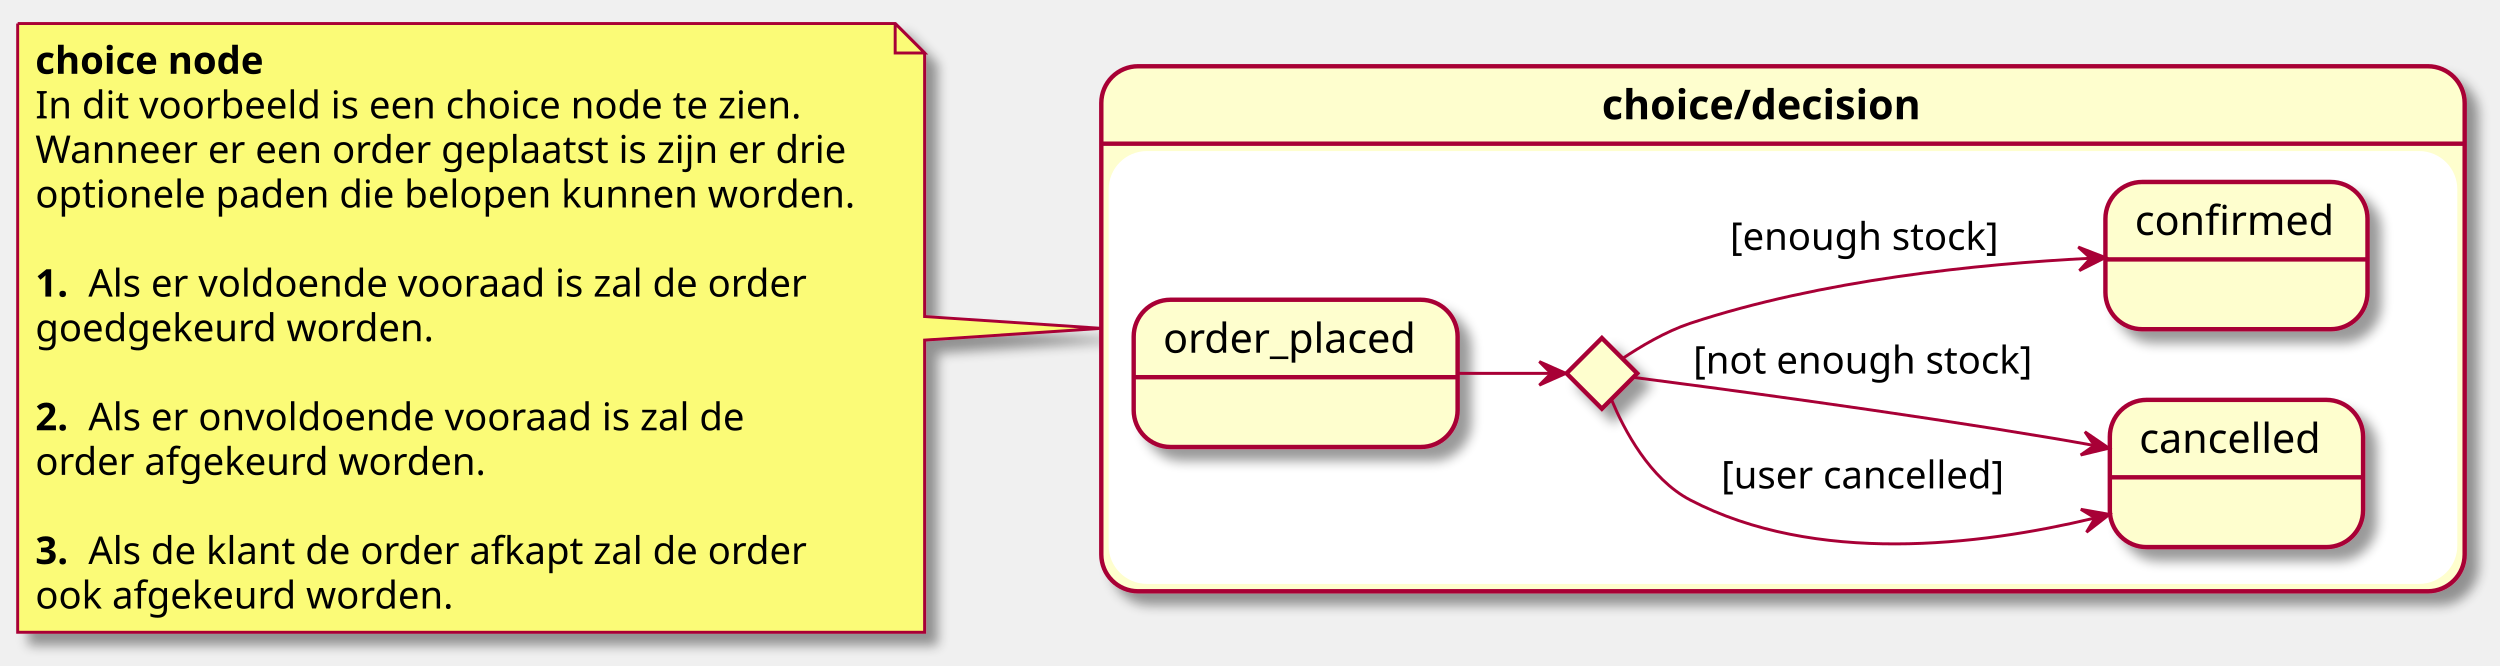
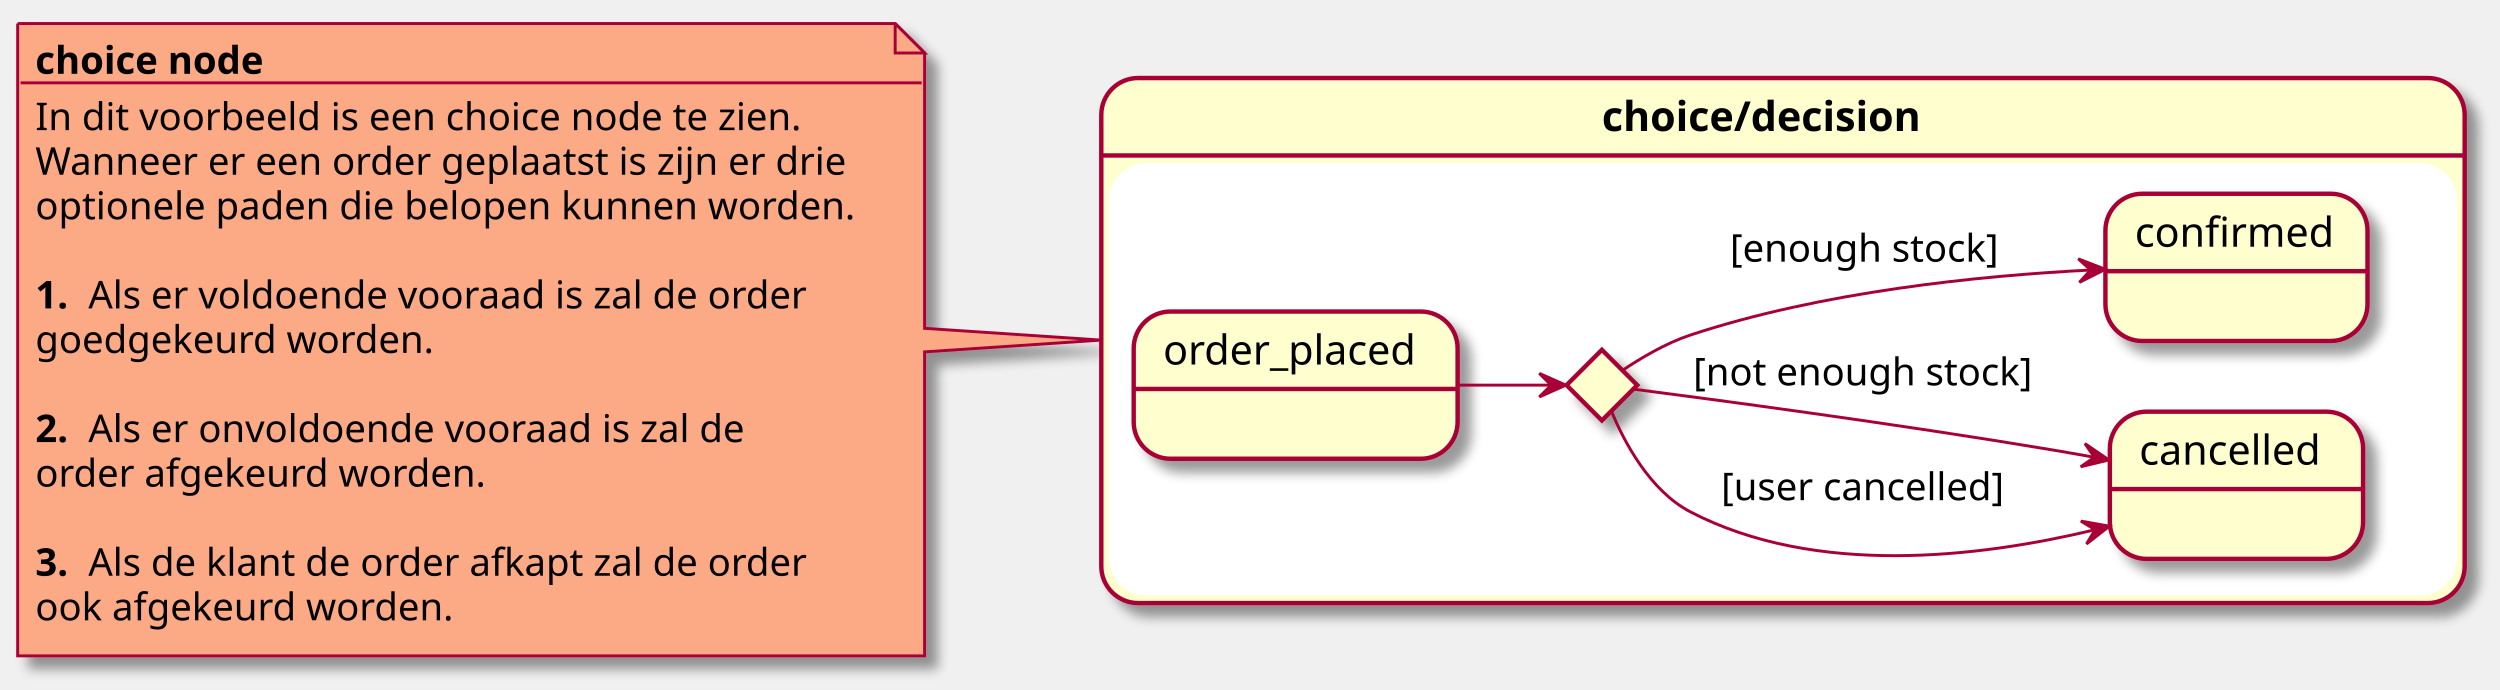
- <svg xmlns="http://www.w3.org/2000/svg" contentScriptType="application/ecmascript" contentStyleType="text/css" height="226px" preserveAspectRatio="none" style="width:849px;height:226px;" version="1.1" viewBox="0 0 849 226" width="849px" zoomAndPan="magnify">
+ <svg xmlns="http://www.w3.org/2000/svg" contentScriptType="application/ecmascript" contentStyleType="text/css" height="234px" preserveAspectRatio="none" style="width:849px;height:234px;" version="1.1" viewBox="0 0 849 234" width="849px" zoomAndPan="magnify">
  <defs>
-     <filter height="300%" id="f1vfgq1xl3pcgu" width="300%" x="-1" y="-1">
+     <filter height="300%" id="f1ismtwizwaql6" width="300%" x="-1" y="-1">
      <feGaussianBlur result="blurOut" stdDeviation="2.0" />
      <feColorMatrix in="blurOut" result="blurOut2" type="matrix" values="0 0 0 0 0 0 0 0 0 0 0 0 0 0 0 0 0 0 .4 0" />
      <feOffset dx="4.0" dy="4.0" in="blurOut2" result="blurOut3" />
      <feBlend in="SourceGraphic" in2="blurOut3" mode="normal" />
    </filter>
  </defs>
  <g>
-     <path d="M6,8 L6,214.727 A0,0 0 0 0 6,214.727 L314,214.727 A0,0 0 0 0 314,214.727 L314,115.5 L373.953,111.5 L314,107.5 L314,18 L304,8 L6,8 A0,0 0 0 0 6,8 " fill="#FBFB77" filter="url(#f1vfgq1xl3pcgu)" style="stroke: #A80036; stroke-width: 1.0;" />
-     <path d="M304,8 L304,18 L314,18 L304,8 " fill="#FBFB77" style="stroke: #A80036; stroke-width: 1.0;" />
+     <path d="M6,8 L6,222.727 A0,0 0 0 0 6,222.727 L314,222.727 A0,0 0 0 0 314,222.727 L314,119.5 L373.953,115.5 L314,111.5 L314,18 L304,8 L6,8 A0,0 0 0 0 6,8 " fill="#FCA985" filter="url(#f1ismtwizwaql6)" style="stroke: #A80036; stroke-width: 1.0;" />
+     <path d="M304,8 L304,18 L314,18 L304,8 " fill="#FCA985" style="stroke: #A80036; stroke-width: 1.0;" />
    <text fill="#000000" font-family="sans-serif" font-size="13" font-weight="bold" lengthAdjust="spacingAndGlyphs" textLength="89" x="12" y="25.067">choice node</text>
-     <text fill="#000000" font-family="sans-serif" font-size="13" lengthAdjust="spacingAndGlyphs" textLength="272" x="12" y="40.2">In dit voorbeeld is een choice node te zien.</text>
-     <text fill="#000000" font-family="sans-serif" font-size="13" lengthAdjust="spacingAndGlyphs" textLength="287" x="12" y="55.333">Wanneer er een order geplaatst is zijn er drie</text>
-     <text fill="#000000" font-family="sans-serif" font-size="13" lengthAdjust="spacingAndGlyphs" textLength="286" x="12" y="70.465">optionele paden die belopen kunnen worden.</text>
-     <text fill="#000000" font-family="sans-serif" font-size="13" lengthAdjust="spacingAndGlyphs" textLength="0" x="16" y="85.598" />
-     <text fill="#000000" font-family="sans-serif" font-size="13" font-weight="bold" lengthAdjust="spacingAndGlyphs" textLength="14" x="12" y="100.731">1.</text>
-     <text fill="#000000" font-family="sans-serif" font-size="13" lengthAdjust="spacingAndGlyphs" textLength="256" x="30" y="100.731">Als er voldoende vooraad is zal de order</text>
-     <text fill="#000000" font-family="sans-serif" font-size="13" lengthAdjust="spacingAndGlyphs" textLength="138" x="12" y="115.864">goedgekeurd worden.</text>
-     <text fill="#000000" font-family="sans-serif" font-size="13" lengthAdjust="spacingAndGlyphs" textLength="0" x="16" y="130.997" />
-     <text fill="#000000" font-family="sans-serif" font-size="13" font-weight="bold" lengthAdjust="spacingAndGlyphs" textLength="14" x="12" y="146.129">2.</text>
-     <text fill="#000000" font-family="sans-serif" font-size="13" lengthAdjust="spacingAndGlyphs" textLength="234" x="30" y="146.129">Als er onvoldoende vooraad is zal de</text>
-     <text fill="#000000" font-family="sans-serif" font-size="13" lengthAdjust="spacingAndGlyphs" textLength="156" x="12" y="161.262">order afgekeurd worden.</text>
-     <text fill="#000000" font-family="sans-serif" font-size="13" lengthAdjust="spacingAndGlyphs" textLength="0" x="16" y="176.395" />
-     <text fill="#000000" font-family="sans-serif" font-size="13" font-weight="bold" lengthAdjust="spacingAndGlyphs" textLength="14" x="12" y="191.528">3.</text>
-     <text fill="#000000" font-family="sans-serif" font-size="13" lengthAdjust="spacingAndGlyphs" textLength="256" x="30" y="191.528">Als de klant de order afkapt zal de order</text>
-     <text fill="#000000" font-family="sans-serif" font-size="13" lengthAdjust="spacingAndGlyphs" textLength="145" x="12" y="206.661">ook afgekeurd worden.</text>
-     <rect fill="#FEFECE" filter="url(#f1vfgq1xl3pcgu)" height="178.297" rx="12.5" ry="12.5" style="stroke: #A80036; stroke-width: 1.5;" width="463" x="374" y="22.5" />
-     <rect fill="#FFFFFF" height="146" rx="12.5" ry="12.5" style="stroke: #FFFFFF; stroke-width: 1.0;" width="457" x="377" y="51.797" />
-     <line style="stroke: #A80036; stroke-width: 1.5;" x1="374" x2="837" y1="48.797" y2="48.797" />
-     <text fill="#000000" font-family="sans-serif" font-size="14" font-weight="bold" lengthAdjust="spacingAndGlyphs" textLength="123" x="544" y="40.495">choice/decision</text>
-     <polygon fill="#FEFECE" filter="url(#f1vfgq1xl3pcgu)" points="544,114.797,556,126.797,544,138.797,532,126.797,544,114.797" style="stroke: #A80036; stroke-width: 1.5;" />
-     <rect fill="#FEFECE" filter="url(#f1vfgq1xl3pcgu)" height="50" rx="12.5" ry="12.5" style="stroke: #A80036; stroke-width: 1.5;" width="110" x="385" y="101.797" />
-     <line style="stroke: #A80036; stroke-width: 1.5;" x1="385" x2="495" y1="128.094" y2="128.094" />
-     <text fill="#000000" font-family="sans-serif" font-size="14" lengthAdjust="spacingAndGlyphs" textLength="90" x="395" y="119.792">order_placed</text>
-     <rect fill="#FEFECE" filter="url(#f1vfgq1xl3pcgu)" height="50" rx="12.5" ry="12.5" style="stroke: #A80036; stroke-width: 1.5;" width="89" x="715" y="61.797" />
-     <line style="stroke: #A80036; stroke-width: 1.5;" x1="715" x2="804" y1="88.094" y2="88.094" />
-     <text fill="#000000" font-family="sans-serif" font-size="14" lengthAdjust="spacingAndGlyphs" textLength="69" x="725" y="79.792">confirmed</text>
-     <rect fill="#FEFECE" filter="url(#f1vfgq1xl3pcgu)" height="50" rx="12.5" ry="12.5" style="stroke: #A80036; stroke-width: 1.5;" width="86" x="716.5" y="135.797" />
-     <line style="stroke: #A80036; stroke-width: 1.5;" x1="716.5" x2="802.5" y1="162.094" y2="162.094" />
-     <text fill="#000000" font-family="sans-serif" font-size="14" lengthAdjust="spacingAndGlyphs" textLength="66" x="726.5" y="153.792">cancelled</text>
-     <path d="M495.045,126.797 C506.504,126.797 517.766,126.797 526.593,126.797 " fill="none" id="order_placed-&gt;c" style="stroke: #A80036; stroke-width: 1.0;" />
-     <polygon fill="#A80036" points="531.754,126.797,522.754,122.797,526.754,126.797,522.754,130.797,531.754,126.797" style="stroke: #A80036; stroke-width: 1.0;" />
-     <path d="M551.022,121.758 C556.876,117.826 565.588,112.579 574,109.797 C618.524,95.069 671.891,89.64 709.93,87.704 " fill="none" id="c-&gt;confirmed" style="stroke: #A80036; stroke-width: 1.0;" />
-     <polygon fill="#A80036" points="714.959,87.464,705.779,83.898,709.965,87.703,706.16,91.889,714.959,87.464" style="stroke: #A80036; stroke-width: 1.0;" />
-     <text fill="#000000" font-family="sans-serif" font-size="13" lengthAdjust="spacingAndGlyphs" textLength="96" x="587.5" y="84.864">[enough stock]</text>
-     <path d="M554.786,128.171 C579.822,131.399 643.804,139.871 697,148.797 C701.561,149.562 706.302,150.398 711.041,151.261 " fill="none" id="c-&gt;cancelled" style="stroke: #A80036; stroke-width: 1.0;" />
-     <polygon fill="#A80036" points="716.175,152.206,708.048,146.643,711.258,151.301,706.6,154.51,716.175,152.206" style="stroke: #A80036; stroke-width: 1.0;" />
-     <text fill="#000000" font-family="sans-serif" font-size="13" lengthAdjust="spacingAndGlyphs" textLength="121" x="575" y="126.864">[not enough stock]</text>
-     <path d="M547.237,135.672 C551.553,146.026 560.28,162.64 574,169.797 C616.406,191.918 671.952,185.381 711.171,175.97 " fill="none" id="c-&gt;cancelled-1" style="stroke: #A80036; stroke-width: 1.0;" />
-     <polygon fill="#A80036" points="716.352,174.688,706.655,172.968,711.499,175.889,708.577,180.733,716.352,174.688" style="stroke: #A80036; stroke-width: 1.0;" />
-     <text fill="#000000" font-family="sans-serif" font-size="13" lengthAdjust="spacingAndGlyphs" textLength="102" x="584.5" y="165.864">[user cancelled]</text>
+     <line style="stroke: #A80036; stroke-width: 1.0;" x1="7" x2="313" y1="28.133" y2="28.133" />
+     <text fill="#000000" font-family="sans-serif" font-size="13" lengthAdjust="spacingAndGlyphs" textLength="272" x="12" y="44.2">In dit voorbeeld is een choice node te zien.</text>
+     <text fill="#000000" font-family="sans-serif" font-size="13" lengthAdjust="spacingAndGlyphs" textLength="287" x="12" y="59.333">Wanneer er een order geplaatst is zijn er drie</text>
+     <text fill="#000000" font-family="sans-serif" font-size="13" lengthAdjust="spacingAndGlyphs" textLength="286" x="12" y="74.465">optionele paden die belopen kunnen worden.</text>
+     <text fill="#000000" font-family="sans-serif" font-size="13" lengthAdjust="spacingAndGlyphs" textLength="0" x="16" y="89.598" />
+     <text fill="#000000" font-family="sans-serif" font-size="13" font-weight="bold" lengthAdjust="spacingAndGlyphs" textLength="14" x="12" y="104.731">1.</text>
+     <text fill="#000000" font-family="sans-serif" font-size="13" lengthAdjust="spacingAndGlyphs" textLength="256" x="30" y="104.731">Als er voldoende vooraad is zal de order</text>
+     <text fill="#000000" font-family="sans-serif" font-size="13" lengthAdjust="spacingAndGlyphs" textLength="138" x="12" y="119.864">goedgekeurd worden.</text>
+     <text fill="#000000" font-family="sans-serif" font-size="13" lengthAdjust="spacingAndGlyphs" textLength="0" x="16" y="134.997" />
+     <text fill="#000000" font-family="sans-serif" font-size="13" font-weight="bold" lengthAdjust="spacingAndGlyphs" textLength="14" x="12" y="150.129">2.</text>
+     <text fill="#000000" font-family="sans-serif" font-size="13" lengthAdjust="spacingAndGlyphs" textLength="234" x="30" y="150.129">Als er onvoldoende vooraad is zal de</text>
+     <text fill="#000000" font-family="sans-serif" font-size="13" lengthAdjust="spacingAndGlyphs" textLength="156" x="12" y="165.262">order afgekeurd worden.</text>
+     <text fill="#000000" font-family="sans-serif" font-size="13" lengthAdjust="spacingAndGlyphs" textLength="0" x="16" y="180.395" />
+     <text fill="#000000" font-family="sans-serif" font-size="13" font-weight="bold" lengthAdjust="spacingAndGlyphs" textLength="14" x="12" y="195.528">3.</text>
+     <text fill="#000000" font-family="sans-serif" font-size="13" lengthAdjust="spacingAndGlyphs" textLength="256" x="30" y="195.528">Als de klant de order afkapt zal de order</text>
+     <text fill="#000000" font-family="sans-serif" font-size="13" lengthAdjust="spacingAndGlyphs" textLength="145" x="12" y="210.661">ook afgekeurd worden.</text>
+     <rect fill="#FEFECE" filter="url(#f1ismtwizwaql6)" height="178.297" rx="12.5" ry="12.5" style="stroke: #A80036; stroke-width: 1.5;" width="463" x="374" y="26.5" />
+     <rect fill="#FFFFFF" height="146" rx="12.5" ry="12.5" style="stroke: #FFFFFF; stroke-width: 1.0;" width="457" x="377" y="55.797" />
+     <line style="stroke: #A80036; stroke-width: 1.5;" x1="374" x2="837" y1="52.797" y2="52.797" />
+     <text fill="#000000" font-family="sans-serif" font-size="14" font-weight="bold" lengthAdjust="spacingAndGlyphs" textLength="123" x="544" y="44.495">choice/decision</text>
+     <polygon fill="#FEFECE" filter="url(#f1ismtwizwaql6)" points="544,118.797,556,130.797,544,142.797,532,130.797,544,118.797" style="stroke: #A80036; stroke-width: 1.5;" />
+     <rect fill="#FEFECE" filter="url(#f1ismtwizwaql6)" height="50" rx="12.5" ry="12.5" style="stroke: #A80036; stroke-width: 1.5;" width="110" x="385" y="105.797" />
+     <line style="stroke: #A80036; stroke-width: 1.5;" x1="385" x2="495" y1="132.094" y2="132.094" />
+     <text fill="#000000" font-family="sans-serif" font-size="14" lengthAdjust="spacingAndGlyphs" textLength="90" x="395" y="123.792">order_placed</text>
+     <rect fill="#FEFECE" filter="url(#f1ismtwizwaql6)" height="50" rx="12.5" ry="12.5" style="stroke: #A80036; stroke-width: 1.5;" width="89" x="715" y="65.797" />
+     <line style="stroke: #A80036; stroke-width: 1.5;" x1="715" x2="804" y1="92.094" y2="92.094" />
+     <text fill="#000000" font-family="sans-serif" font-size="14" lengthAdjust="spacingAndGlyphs" textLength="69" x="725" y="83.792">confirmed</text>
+     <rect fill="#FEFECE" filter="url(#f1ismtwizwaql6)" height="50" rx="12.5" ry="12.5" style="stroke: #A80036; stroke-width: 1.5;" width="86" x="716.5" y="139.797" />
+     <line style="stroke: #A80036; stroke-width: 1.5;" x1="716.5" x2="802.5" y1="166.094" y2="166.094" />
+     <text fill="#000000" font-family="sans-serif" font-size="14" lengthAdjust="spacingAndGlyphs" textLength="66" x="726.5" y="157.792">cancelled</text>
+     <path d="M495.045,130.797 C506.504,130.797 517.766,130.797 526.593,130.797 " fill="none" id="order_placed-&gt;c" style="stroke: #A80036; stroke-width: 1.0;" />
+     <polygon fill="#A80036" points="531.754,130.797,522.754,126.797,526.754,130.797,522.754,134.797,531.754,130.797" style="stroke: #A80036; stroke-width: 1.0;" />
+     <path d="M551.022,125.758 C556.876,121.826 565.588,116.579 574,113.797 C618.524,99.069 671.891,93.64 709.93,91.704 " fill="none" id="c-&gt;confirmed" style="stroke: #A80036; stroke-width: 1.0;" />
+     <polygon fill="#A80036" points="714.959,91.464,705.779,87.898,709.965,91.703,706.16,95.889,714.959,91.464" style="stroke: #A80036; stroke-width: 1.0;" />
+     <text fill="#000000" font-family="sans-serif" font-size="13" lengthAdjust="spacingAndGlyphs" textLength="96" x="587.5" y="88.864">[enough stock]</text>
+     <path d="M554.786,132.171 C579.822,135.399 643.804,143.871 697,152.797 C701.561,153.562 706.302,154.398 711.041,155.261 " fill="none" id="c-&gt;cancelled" style="stroke: #A80036; stroke-width: 1.0;" />
+     <polygon fill="#A80036" points="716.175,156.206,708.048,150.643,711.258,155.301,706.6,158.51,716.175,156.206" style="stroke: #A80036; stroke-width: 1.0;" />
+     <text fill="#000000" font-family="sans-serif" font-size="13" lengthAdjust="spacingAndGlyphs" textLength="121" x="575" y="130.864">[not enough stock]</text>
+     <path d="M547.237,139.672 C551.553,150.026 560.28,166.64 574,173.797 C616.406,195.918 671.952,189.381 711.171,179.97 " fill="none" id="c-&gt;cancelled-1" style="stroke: #A80036; stroke-width: 1.0;" />
+     <polygon fill="#A80036" points="716.352,178.688,706.655,176.968,711.499,179.889,708.577,184.733,716.352,178.688" style="stroke: #A80036; stroke-width: 1.0;" />
+     <text fill="#000000" font-family="sans-serif" font-size="13" lengthAdjust="spacingAndGlyphs" textLength="102" x="584.5" y="169.864">[user cancelled]</text>
  </g>
</svg>
